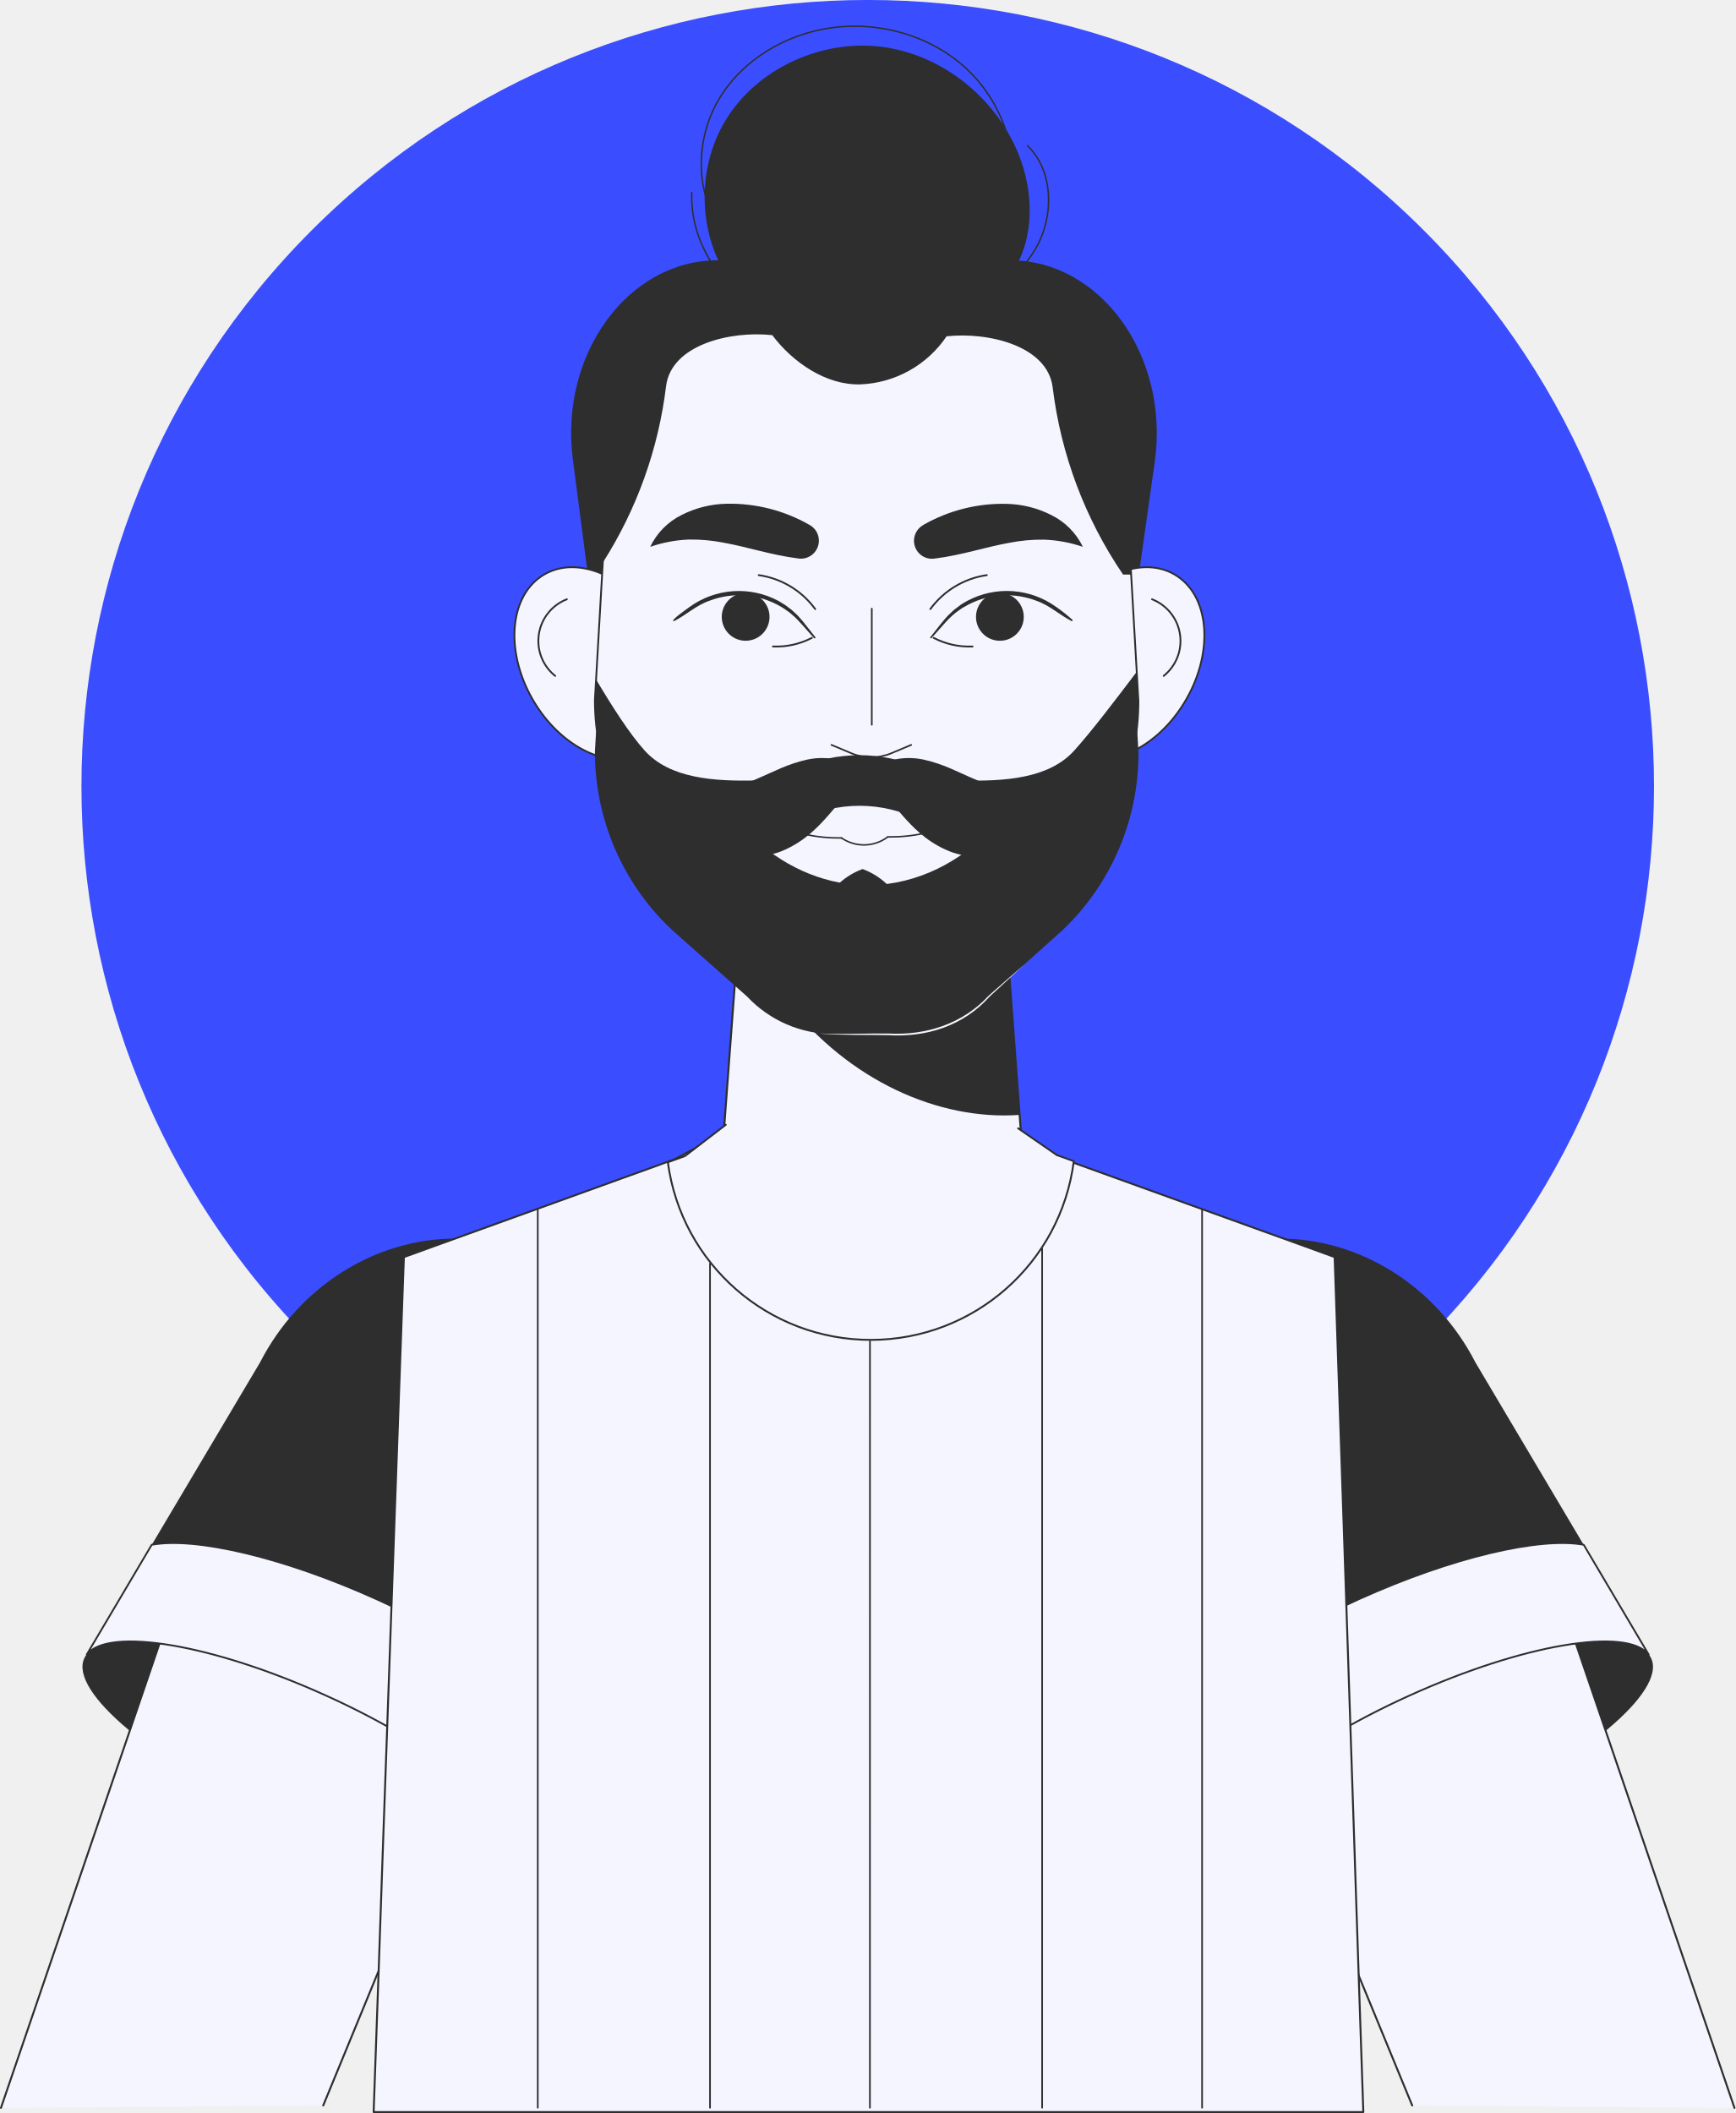
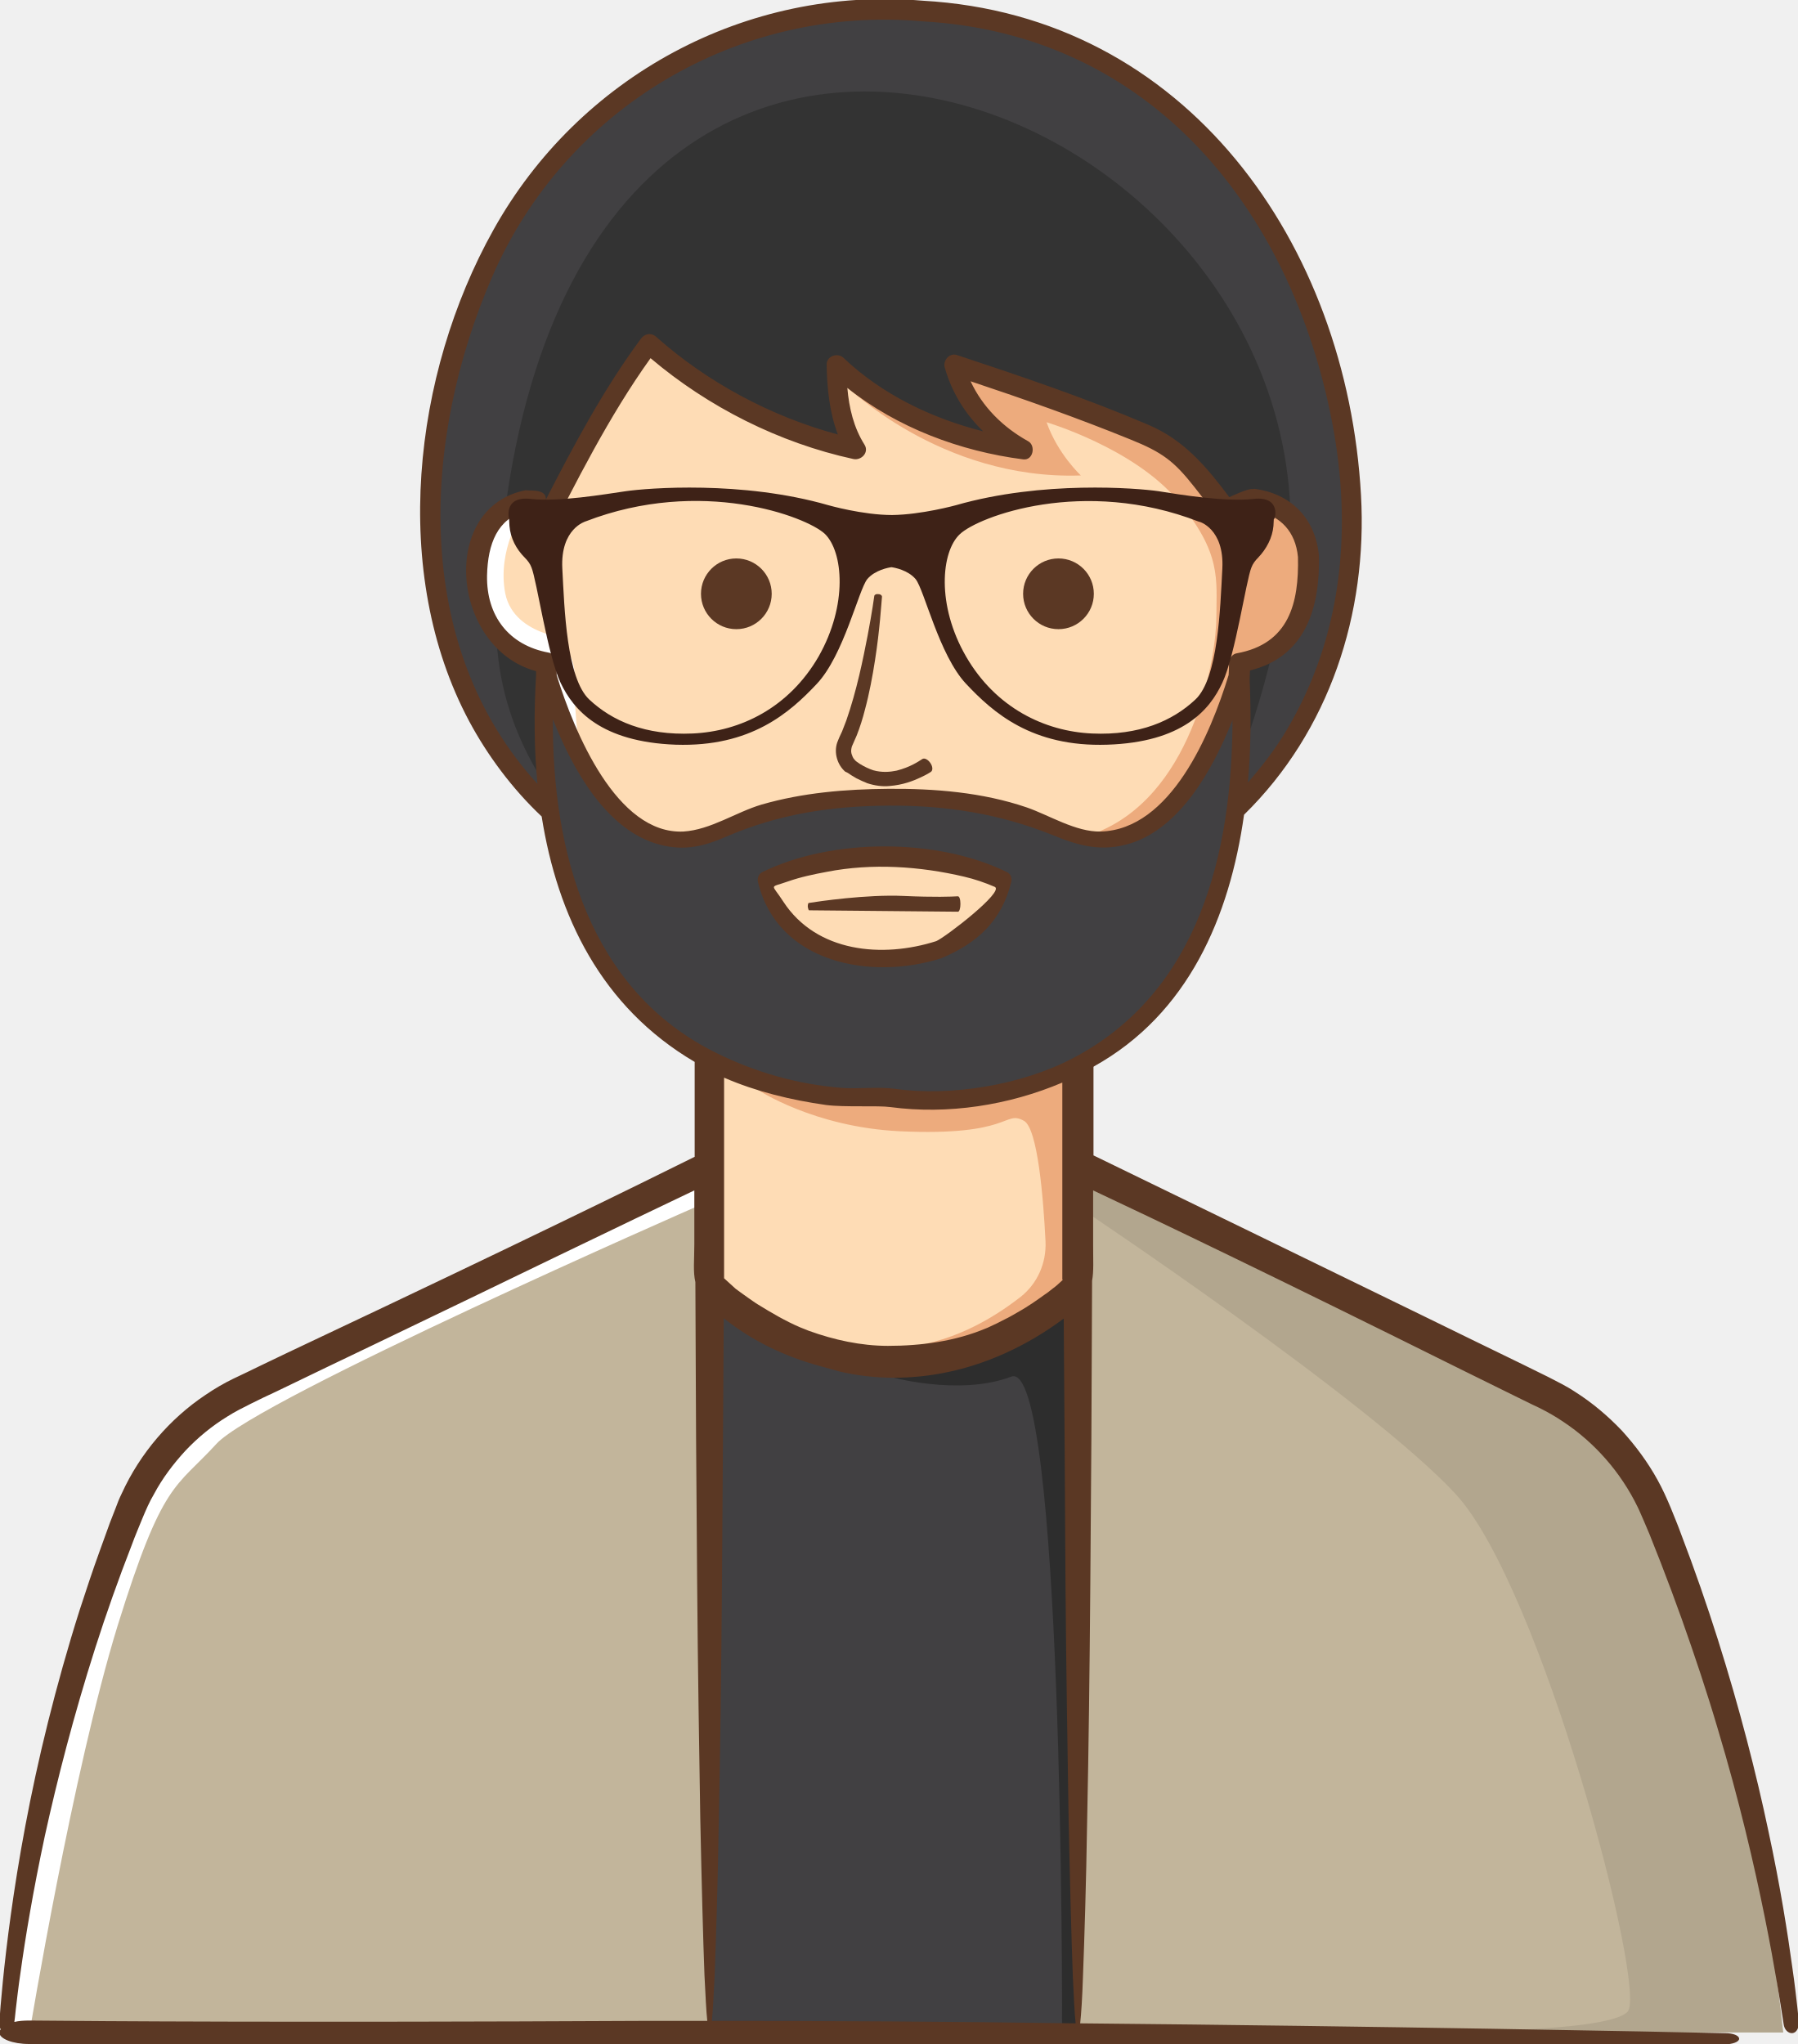
- <svg xmlns="http://www.w3.org/2000/svg" id="Layer_1" data-name="Layer 1" viewBox="0 0 482.39 587.33">
-   <defs>
-     <style>.cls-1{fill:#3b4eff;}.cls-2{fill:#2e2e2e;}.cls-10,.cls-11,.cls-3,.cls-5,.cls-6{fill:#f5f5ff;}.cls-10,.cls-11,.cls-3,.cls-4,.cls-5,.cls-7,.cls-8,.cls-9{stroke:#2e2e2e;stroke-linecap:round;stroke-linejoin:round;}.cls-3,.cls-4{stroke-width:0.5px;}.cls-4,.cls-7,.cls-8,.cls-9{fill:none;}.cls-5{stroke-width:0.56px;}.cls-7{stroke-width:0.46px;}.cls-8{stroke-width:0.42px;}.cls-9{stroke-width:0.4px;}.cls-10{stroke-width:0.54px;}.cls-11{stroke-width:0.52px;}</style>
-   </defs>
-   <circle class="cls-1" cx="241.2" cy="218.56" r="218.56" transform="translate(-83.9 234.56) rotate(-45)" />
-   <path class="cls-2" d="M274,216.57H205.72c-20.09,0-37.18-17.31-40.23-40.75l-6.26-48.16c-3.77-29.09,15.3-55.31,40.24-55.31h81.34C306,72.35,325.09,99,321,128.27l-6.8,48.16C310.88,199.59,293.9,216.57,274,216.57Z" />
-   <path class="cls-3" d="M295.22,173.21c-8.34,13.4-7.54,29.28,1.8,35.46s23.68.33,32-13.07,7.54-29.28-1.81-35.47S303.57,159.8,295.22,173.21Z" />
-   <path class="cls-4" d="M320.22,166.57a12.44,12.44,0,0,1,3.25,21.3" />
-   <path class="cls-3" d="M182.56,173.21c8.35,13.4,7.54,29.28-1.8,35.46s-23.67.33-32-13.07-7.54-29.28,1.8-35.47S174.22,159.8,182.56,173.21Z" />
-   <path class="cls-4" d="M157.57,166.57a12.43,12.43,0,0,0-3.25,21.3" />
-   <path class="cls-5" d="M285.32,335a42.83,42.83,0,1,1-85.64,1.45c0-.48,0-1,0-1.45l4.75-63.84L205.68,255l2.38-31.71h68.87l3.79,50.13,2.7,36.47Z" />
-   <path class="cls-2" d="M283.42,309.9c-22.61,1.61-47.51-9.63-64.6-31.47A85.87,85.87,0,0,1,205.68,255l2.38-31.71h68.87l3.79,50.13Z" />
-   <path class="cls-3" d="M316.44,194.87a67.92,67.92,0,0,1-21,49.13L275,262.37A32.76,32.76,0,0,1,250.77,273H231.71a33,33,0,0,1-24-10.43L186.77,244a67.87,67.87,0,0,1-21.41-49.49l.33-5.67,1.87-32.49L169,132.31c0-40,32.2-72.49,71.91-72.49A71.43,71.43,0,0,1,291.75,81a72.48,72.48,0,0,1,21.08,51.27l1.59,27.4,1.55,27Z" />
-   <path class="cls-2" d="M314.42,159.71h-2.24a117.88,117.88,0,0,1-19.57-52c-1.4-11.59-17.87-15.49-29.49-14.23a30.32,30.32,0,0,1-23.93,13.36c-9.5.29-18.81-6.07-24.52-13.68-11.58-1.27-28.12,2.63-29.53,14.22a117.5,117.5,0,0,1-17.58,49L169,132.31c0-40,32.2-72.49,71.91-72.49A71.43,71.43,0,0,1,291.75,81a72.48,72.48,0,0,1,21.08,51.27Z" />
-   <path class="cls-2" d="M316.44,194.87l-.47-8.13c-5.63,7.44-12.53,16.54-17.4,21.92-7,7.72-19.13,8.56-31.19,8.27-3.14-.07-7.29-1.52-11.48-3.43a42.11,42.11,0,0,0-34,0c-4.15,1.91-8.37,3.36-11.52,3.43-12,.29-24.15-.55-31.15-8.27C175,204,170,196.13,165.69,188.87l-.33,5.67a68,68,0,0,0,.75,9.48c-.14-.23-.29-.47-.42-.71l-.33,5.67a67.87,67.87,0,0,0,21.41,49.49L207.67,277a33,33,0,0,0,24,10.43h19.06A32.76,32.76,0,0,0,275,276.81l20.47-18.37a67.92,67.92,0,0,0,21-49.13l-.41-7.14A68.1,68.1,0,0,0,316.44,194.87Z" />
-   <path class="cls-6" d="M228.18,287.27c5.71.26,12.92-.06,18.67,0,10.52.6,20.73-2.66,28-10.54,3.26-2.9,6.57-5.75,9.86-8.61-3.17,2.94-6.44,6-9.6,8.86-7.25,8.15-17.54,11.42-28.24,10.75-5.75-.11-13,.06-18.67-.42Z" />
-   <path class="cls-6" d="M274.49,231.46c-9.42,9.61-22.09,15-34.73,14.57-11.48-.37-22.7-5.54-31.37-14.08h2c3.15-.08,7.37-1.72,11.52-3.9a37.52,37.52,0,0,1,34,0c4.19,2.18,8.34,3.82,11.48,3.9A34.53,34.53,0,0,0,274.49,231.46Z" />
-   <path class="cls-2" d="M239.76,241.56a19.54,19.54,0,0,1,7.56,5,7.65,7.65,0,0,1,2.09,5,7.56,7.56,0,0,1-2.06,5,19.46,19.46,0,0,1-7.59,5,19.49,19.49,0,0,1-7.58-5,7.51,7.51,0,0,1-2.06-5,7.65,7.65,0,0,1,2.09-5A19.49,19.49,0,0,1,239.76,241.56Z" />
-   <path class="cls-2" d="M256.68,145.89a44.45,44.45,0,0,1,23.12-5.84,28.82,28.82,0,0,1,12.46,3.13A19.13,19.13,0,0,1,301,152,37.59,37.59,0,0,0,290.24,150a46.5,46.5,0,0,0-9.8.9c-6.51,1.16-13.12,3.42-20.56,4.35a5,5,0,0,1-3.2-9.33Z" />
-   <path class="cls-2" d="M221.84,155.22c-7.45-.93-14.06-3.19-20.57-4.35a46.5,46.5,0,0,0-9.8-.9A37.53,37.53,0,0,0,180.73,152a19.06,19.06,0,0,1,8.72-8.85,28.82,28.82,0,0,1,12.46-3.13A44.52,44.52,0,0,1,225,145.89a5,5,0,0,1-3.2,9.33Z" />
-   <path class="cls-2" d="M258.61,177.1c1.29-1.58,4-5.28,5.51-6.58l1.07-1c.4-.29,1.35-1,1.74-1.32s1.46-.88,1.86-1.14a23.36,23.36,0,0,1,24.84,1.68,44.52,44.52,0,0,1,4.47,3.54.22.22,0,0,1-.25.35c-3.34-1.73-6.15-4.39-9.74-5.63a23.15,23.15,0,0,0-18.84,1c-.38.23-1.43.82-1.8,1l-1.71,1.21a26.4,26.4,0,0,0-2.08,1.87c-.69.65-4,4.5-4.74,5.28-.17.21-.51-.06-.33-.28Z" />
-   <path class="cls-2" d="M271.31,171a6.64,6.64,0,1,1,6.14,7.09A6.64,6.64,0,0,1,271.31,171Z" />
-   <path class="cls-4" d="M259.54,177.31a21.33,21.33,0,0,0,10.8,2.39" />
-   <path class="cls-4" d="M258.6,169.3a23.62,23.62,0,0,1,15.71-9.44" />
-   <path class="cls-2" d="M226.26,177.38c-1-1.18-4.16-4.75-5.23-5.78-.32-.29-1.26-1.07-1.59-1.37-.66-.44-1.61-1.19-2.31-1.56a23,23,0,0,0-20-1.66c-3.58,1.24-6.39,3.9-9.73,5.63-1.62.13,3.91-3.61,4.22-3.89a23.36,23.36,0,0,1,24.84-1.68c.39.26,1.47.89,1.86,1.14l1.74,1.32c.33.33,1.27,1.16,1.6,1.48s1.11,1.27,1.44,1.62l3.54,4.47c.17.21-.15.49-.33.28Z" />
-   <path class="cls-2" d="M213.89,171a6.64,6.64,0,1,0-6.15,7.09A6.65,6.65,0,0,0,213.89,171Z" />
-   <path class="cls-4" d="M225.66,177.31a21.37,21.37,0,0,1-10.81,2.39" />
-   <path class="cls-4" d="M226.6,169.3a23.62,23.62,0,0,0-15.71-9.44" />
-   <line class="cls-7" x1="242.33" y1="201.46" x2="242.33" y2="169.18" />
-   <path class="cls-7" d="M231.12,207.05l5.54,2.33h0a14.29,14.29,0,0,0,11.08,0h0l5.55-2.33" />
-   <path class="cls-8" d="M246.77,232.63c6.76.07,13.83-1.24,19.63-4.72" />
-   <path class="cls-8" d="M233.91,232.92c-6.76.07-13.84-1.24-19.63-4.72" />
-   <path class="cls-8" d="M233.91,232.92a11,11,0,0,0,12.86-.29" />
-   <path class="cls-2" d="M240.53,217.1a11.45,11.45,0,0,1,7.43-5.83,19.45,19.45,0,0,1,8.74-.14c5.61,1.25,9.63,3.5,12.61,4.75l3.53,1.53a8.67,8.67,0,0,0,3.48.85c3.16.25,7.83-1.35,13.75-1.9-.57,6.86-2.65,12.77-7.84,17.46a16.81,16.81,0,0,1-9.77,4.13,19.56,19.56,0,0,1-9.76-1.85c-5.56-2.55-9.14-6.38-11.86-9.45-1.43-1.65-2.76-3.27-4.26-4.91A18.86,18.86,0,0,0,240.53,217.1Z" />
-   <path class="cls-2" d="M240.56,217.1a18.86,18.86,0,0,0-6.05,4.64c-1.5,1.64-2.83,3.26-4.27,4.91-2.72,3.07-6.29,6.9-11.86,9.45a19.5,19.5,0,0,1-9.75,1.85,16.84,16.84,0,0,1-9.78-4.13c-5.18-4.69-7.26-10.6-7.83-17.46,5.92.55,10.58,2.15,13.75,1.9a8.67,8.67,0,0,0,3.48-.85l3.53-1.53c3-1.25,7-3.5,12.61-4.75a19.41,19.41,0,0,1,8.73.14A11.44,11.44,0,0,1,240.56,217.1Z" />
-   <path class="cls-2" d="M246.59,92.79c13.39-1.55,27.73-6,35-17.39,6.11-9.56,5.74-22.21,1.47-32.71C276.69,27.06,261.73,15.08,245,13S210.47,19,201.7,33.4s-7.63,34.38,3.2,47.32,30.76,17.48,45.87,10" />
-   <path class="cls-9" d="M285.6,40.48c7.37,7.15,7.43,19.75,2.25,28.66S273.44,83.79,264,87.6c-14.58,5.86-31.27,7.91-45.91,2.2S191.65,69.44,192.3,53.56" />
-   <path class="cls-9" d="M251.55,84c13.77-1.75,25.63-12.88,29-26.33s-1.38-28.45-11.38-38.07S244.5,5.76,230.77,7.77c-12.42,1.82-24.28,8.8-30.78,19.55S193,52.55,200,63s21.33,15.77,33,11.1" />
-   <path class="cls-2" d="M407,504.51c-32.87,14.83-62.88,19.4-67,10.21s19.14-28.67,52-43.5,62.88-19.41,67-10.21S439.86,489.68,407,504.51Z" />
-   <path class="cls-10" d="M392.55,585.25l-15.39-37.38-12.32-30-10.39-25.27L331.63,437.2c-12-29.18-.2-61.5,25.71-70.38a41.48,41.48,0,0,1,13.75-2.21c.42,0,.85,0,1.27.05,20.1.72,39.51,15.64,47.29,38.42l18.47,54,8.27,24.22L482.12,585.9" />
-   <path class="cls-3" d="M458.27,459.89C452.21,452.22,423.4,457,392,471.2c-32.9,14.85-56.21,34.33-52,43.55a2.06,2.06,0,0,0,.35.54l-.35.16L325.29,481c6.56-10.49,26.66-24.88,52.43-36.49,26.08-11.77,50.42-17.36,62.5-15.12Z" />
-   <path class="cls-2" d="M440.22,429.42c-12.08-2.24-36.42,3.35-62.5,15.12-25.77,11.61-45.87,26-52.43,36.49L303.65,430.3c-14.24-33.41,1.16-71.52,33.52-82.83a55.86,55.86,0,0,1,18.6-3.2c22.18,0,43.44,13.16,54.36,34.45Z" />
-   <path class="cls-2" d="M75.4,504.51c32.87,14.83,62.89,19.4,67,10.21s-19.13-28.67-52-43.5S27.54,451.81,23.4,461,42.53,489.68,75.4,504.51Z" />
-   <path class="cls-10" d="M89.84,585.25l15.39-37.38,12.32-30,10.39-25.27,22.82-55.45c12-29.18.2-61.5-25.71-70.38a41.44,41.44,0,0,0-13.75-2.21c-.42,0-.85,0-1.27.05-20.1.72-39.51,15.64-47.29,38.42l-18.47,54L36,481.29.27,585.9" />
-   <path class="cls-3" d="M24.12,459.89C30.18,452.22,59,457,90.4,471.2c32.91,14.85,56.21,34.33,52,43.55a2.06,2.06,0,0,1-.35.54l.35.16L157.1,481c-6.56-10.49-26.66-24.88-52.43-36.49-26.08-11.77-50.42-17.36-62.5-15.12Z" />
-   <path class="cls-2" d="M42.17,429.42c12.08-2.24,36.42,3.35,62.5,15.12,25.77,11.61,45.87,26,52.43,36.49l21.64-50.73c14.24-33.41-1.15-71.52-33.52-82.83a55.86,55.86,0,0,0-18.6-3.2c-22.18,0-43.44,13.16-54.35,34.45Z" />
-   <polygon class="cls-10" points="378.96 587.06 103.86 587.06 105.29 546.74 106.29 517.66 107.56 481.93 111.65 366.58 112.27 349.42 121.14 346.21 172.72 327.58 182.68 323.99 187.61 322.18 200.5 315.25 204.4 315.25 278.85 315.25 280.39 315.25 294.86 321.91 299.76 323.68 309.71 327.27 362.8 346.44 370.98 349.42 371.56 366.62 373.75 431.59 375.41 481.24 376.61 517.15 376.61 517.35 377.69 549.79 378.96 587.06" />
-   <path class="cls-11" d="M283,313.63l10.78,7.44,4.7,1.69a56.9,56.9,0,0,1-112.84.3l4.78-1.74,11.32-8.68" />
-   <line class="cls-7" x1="149.48" y1="336.23" x2="149.48" y2="585.86" />
-   <line class="cls-7" x1="197.36" y1="351.24" x2="197.36" y2="585.86" />
-   <line class="cls-7" x1="241.82" y1="372.82" x2="241.81" y2="585.86" />
-   <line class="cls-7" x1="289.68" y1="347.08" x2="289.68" y2="585.86" />
-   <line class="cls-7" x1="334.14" y1="336.23" x2="334.14" y2="585.86" />
+ <svg xmlns="http://www.w3.org/2000/svg" version="1.1" id="Layer_1" x="0px" y="0px" viewBox="0 0 513.5 583.8" style="enable-background:new 0 0 513.5 583.8;" xml:space="preserve">
+   <style type="text/css">
+ 	.st0{fill:#C2B59B;}
+ 	.st1{fill:#FFFFFF;}
+ 	.st2{fill:#B2A68E;}
+ 	.st3{fill:#414042;}
+ 	.st4{fill:#FEDCB5;}
+ 	.st5{fill:#333333;}
+ 	.st6{fill:#EDAB7D;}
+ 	.st7{fill:#2D2D2D;}
+ 	.st8{fill:#5B3824;}
+ 	.st9{fill:#3E2217;}
+ </style>
+   <g>
+     <path class="st0" d="M472,431.7c-6.1-14.9-17.4-27.1-32-34.1L308,333.9h-52.6h-52.6L70.6,397.6c-14.6,7-25.9,19.2-32,34.1   C26.8,460.9,8.5,514.6,1.5,580.5h253.8h253.8C502.2,514.6,483.8,460.9,472,431.7z" />
+     <path class="st1" d="M202.7,333.9L70.6,397.6c-14.6,7-25.9,19.2-32,34.1C26.8,460.9,8.5,514.6,1.5,580.5h5.4l1.6-0.3   c0,0,12.3-74.4,25.1-115.9c12.9-41.5,16.5-39.1,28.2-51.9c11.6-12.8,137.2-67.8,137.2-67.8l13.1-10.6H202.7z" />
+     <path class="st2" d="M440,397.6L308,333.9h-27.4l27.4,10.8c0,0,83.4,55.6,107.8,82.1s54.6,141,49.1,147.7   c-5.5,6.6-62.9,5.7-62.9,5.7l107.3,0.3c-7-65.9-25.3-119.6-37.1-148.8C465.9,416.7,454.6,404.6,440,397.6z" />
+     <path class="st3" d="M202.7,367.1l0.5,0.5c29.2,28.5,75.8,28.2,104.7-0.5l0,0v213.4H202.7V367.1z" />
+     <path class="st4" d="M299.8,295c-12.9,9.3-28.5,14.3-44.5,14.3c-16,0-31.6-4.9-44.5-14.3c-2.8-2-5.5-4.2-8.1-6.4v78.5l0.5,0.5   c29.2,28.5,75.8,28.2,104.7-0.5v-78.5C305.3,290.8,302.6,293,299.8,295z" />
+     <path class="st5" d="M258.1,3V2.8c-1.2,0-2.4,0.1-3.6,0.1c-1.2,0-2.3-0.1-3.6-0.1V3C149,7,122.9,96.5,122.9,152   c0,56.8,42.3,86.4,42.3,86.4H251h7.1h86.8c0,0,41.4-29.6,41.4-86.4C386.2,96.5,360.1,7,258.1,3z" />
+     <path class="st3" d="M258.1,3V2.8c-1.2,0-2.4,0.1-3.6,0.1c-1.2,0-2.3-0.1-3.6-0.1V3C149,7,122.9,96.5,122.9,152   c0,56.8,42.3,86.4,42.3,86.4h1.7c-10.6-11.5-26.4-32.9-25.1-63.6c10-246,254.6-144,224.2,0c-6.4,30.1-14.2,52.1-24.6,63.6h3.7   c0,0,41.4-29.6,41.4-86.4C386.2,96.5,360.1,7,258.1,3z" />
+     <path class="st4" d="M373.5,158.8c-0.2-9.1-7.5-16.3-16.4-16.6l-0.3,12l-20.4-26c-17.6-8.9-63.8-24.1-63.8-24.1   c2.9,15.1,19.7,24.1,19.7,24.1c-31.9-3.2-53.4-24.1-53.4-24.1c-0.4,15.1,5.6,24.1,5.6,24.1c-32.6-6.2-59.2-30.1-59.2-30.1   c-11.5,15-32.4,56.2-32.4,56.2v-12c-9.1,0.1-16.6,7.4-16.8,16.6l-0.2,7.4c-0.3,11.7,8.4,21.5,19.8,22.9v2.1   c0,22.5,6.4,44.4,18.5,63.4v0c9.6,15,21.8,28,36.1,38.3c12.9,9.4,28.5,14.3,44.5,14.3c16,0,31.6-4.9,44.5-14.3   c14.3-10.3,26.5-23.3,36.1-38.3v0c12.1-18.9,18.5-40.9,18.5-63.4v-2.1c11.4-1.4,20-11.2,19.8-22.9L373.5,158.8z" />
+     <path class="st1" d="M232.7,303.4c-42.6-23.9-61.7-60.8-66-82.2c-2.2-11.2-2.7-21.3-2.6-28.3c0.1-5.5-3.5-10.2-8.7-12.1   c-4.8-1.7-9.8-5-11.1-11.3c-2.4-12.5,5-23.4,5-23.4s-0.5-1.2-1.3-3.1c-6.8,2.1-11.8,8.3-12,15.8l-0.2,7.4   c-0.3,11.7,8.4,21.5,19.8,22.9v1.2c0,21.8,5.6,43.3,17,61.9c9.8,16,22.6,29.8,37.6,40.7c7.4,5.4,15.7,9.2,24.4,11.6   C234.1,304.2,233.5,303.8,232.7,303.4z" />
+     <path class="st6" d="M373.5,158.8c-0.2-9.1-7.5-16.3-16.4-16.6l-0.3,12l-20.4-26c-17.6-8.9-63.8-24.1-63.8-24.1   c2.9,15.1,19.7,24.1,19.7,24.1c-25.9-2.6-44.9-16.8-51.1-22.1c-0.1,2.2-0.1,3.6-0.1,3.6s27.3,27.5,67.6,26.1c0,0-6.6-6.1-9.8-15.2   c0,0,25,7.4,37.5,22.4c12.6,15,11,22.6,11,33.2s-5.9,49.1-32.8,61c-12.7,5.6-1.1,16.4,14.8,26.3c2.1-2.9,4.2-5.8,6.1-8.8   c12.1-18.9,18.5-40.9,18.5-63.4v-2.1c11.4-1.4,20-11.2,19.8-22.9L373.5,158.8z" />
+     <path class="st6" d="M255.4,385c-5,0.2-7.5,1.5-8.2,3.4c21.7,2.4,44.1-4.7,60.8-21.3v-78.5c-2.6,2.2-5.3,4.4-8.1,6.4   c-12.9,9.3-28.5,14.3-44.5,14.3c-12.1,0-24-2.9-34.7-8.3c-2.6,6.1-4.2,10.3-4.2,10.3s15.9,10.6,40.4,11.8c32.1,1.5,29.8-6.1,35.5-3   c4,2.1,5.6,22.4,6.2,34.4c0.3,6.2-2.3,12.1-7.1,15.9C283.8,376.4,271.2,384.3,255.4,385z" />
+     <path class="st7" d="M263.7,388.3l-10,4.8c0,0,20,5.8,35.1,0.1c14.8-5.7,14.6,180.9,14.5,187.3h4.6V367.1   C295.6,379.4,279.9,386.5,263.7,388.3z" />
+     <path class="st3" d="M354.1,191.3c0,0-12.2,42.2-34.4,47.9c-15.5,4-20.1-11.6-64.7-11.6v0c0,0,0,0,0,0c0,0,0,0,0,0v0   c-44.6,0-49.3,15.6-64.7,11.6c-22.2-5.7-34.4-47.9-34.4-47.9c-8.9,137.3,97.2,122.5,99.2,122.2C256.9,313.8,363,328.6,354.1,191.3z    M268.1,271.2c-9.9,3.7-21,3.7-31,0c-8-3-16.4-8.8-18.2-19.9c0,0,12.2-6.3,33.6-6.3s33.6,6.3,33.6,6.3   C284.5,262.5,276.1,268.2,268.1,271.2z" />
+     <g>
+       <path class="st8" d="M513.3,573.1c-0.3-2.6-0.7-6.3-1.4-11.1c-1.3-9.5-3.4-23.1-6.9-39.3c-3.4-16.1-8.2-34.9-14.4-54.5    c-3.1-9.8-6.6-19.9-10.5-30.1c-0.9-2.5-2-5.1-3-7.6c-1.1-2.6-2.3-5.3-3.7-7.8c-2.8-5.1-6.3-9.8-10.2-14.1c-4-4.2-8.5-8-13.4-11.1    c-2.4-1.6-5.1-2.9-7.6-4.2c-2.4-1.2-4.9-2.4-7.3-3.6c-9.7-4.7-19.3-9.4-28.5-13.9c-18.5-9-35.7-17.4-50.5-24.6    c-20.2-9.8-35.8-17.4-43.6-21.2v-25.3c0,0,0.1,0,0.1-0.1c27-15,38.8-42.8,42.9-71.9c24.4-23.9,35.3-57.5,33.4-91.3    c-4-71.6-49.7-137-125.2-141.2C213-4.1,165.3,21.9,140.9,65.7c-23,41.2-29.5,98-6.9,140.3c5.2,9.7,12.3,19.3,20.7,27.2    c4.5,28.4,17,54.4,43.7,70.1v27.1c-16.1,8-50.7,25-109.2,52.6c-4.9,2.3-9.9,4.7-14.9,7.1c-2.5,1.2-5.1,2.5-7.7,3.7    c-2.7,1.3-5.4,2.9-7.9,4.6c-10.2,6.8-18.7,16.7-23.9,28.1c-0.7,1.4-1.3,2.9-1.8,4.3l-1.6,4.1c-1,2.8-2,5.5-3,8.3    c-2,5.5-3.8,11-5.6,16.5c-3.5,11-6.5,21.8-9.1,32.2c-10.4,41.6-13.2,76-13.9,85.8c-0.1,0.7,0.1,1.4,0.4,1.9    c-0.2,0.3-0.4,0.6-0.4,0.9c0,1.8,3.8,3.3,8.5,3.3l484.2,0.1c2.3,0,4.2-0.7,4.2-1.6c0-0.9-1.7-1.6-4-1.6    c-18.4-0.4-97.9-2-184.2-2.8c0.3-2.7,0.6-7.2,0.8-13.5c0.4-10.5,0.9-25.8,1.2-44.9c0.4-19.1,0.7-42,0.9-67.8    c0.1-12.9,0.2-26.5,0.3-40.7c0.1-14.6,0.1-29.7,0.2-45.2c0.5-2.7,0.3-5.8,0.3-10.2v-15.6c17.7,8.3,51.5,24.5,105,51.1    c4.8,2.4,9.8,4.8,14.8,7.3c2.5,1.2,5,2.5,7.6,3.7c2.4,1.2,4.7,2.5,6.9,4c8.9,5.9,16.4,14.4,21.2,24.3c0.6,1.2,1.1,2.5,1.7,3.8    l1.7,4c1.1,2.7,2.1,5.4,3.2,8.1c2.1,5.4,4.1,10.8,6,16.1c3.8,10.7,7.3,21.2,10.3,31.4c12.2,40.6,17.3,74.6,18.8,84.3    c0.2,1.6,1.3,2.7,2.5,2.6c1.2-0.1,2-1.6,1.8-3.3C513.7,577,513.6,575.7,513.3,573.1z M303.6,365.5c-1,0.9-1.9,1.8-2.9,2.5    l-1.4,1.1l-1,0.7l-1.4,1c-0.9,0.6-1.8,1.3-2.8,1.9c-1.6,1.1-3.3,2-5,3c-0.6,0.3-1.2,0.7-1.7,0.9c-1.7,0.9-3.5,1.8-5.3,2.6    c-0.2,0.1-0.3,0.1-0.5,0.2c-8.8,3.7-18.5,5-28,5c-7.7,0-15.4-1.7-22.6-4.3c-0.8-0.3-1.7-0.7-2.5-1c-4.2-1.8-8.1-4.1-12-6.5    c-1-0.6-1.9-1.3-2.8-1.9l-1.4-1l-0.7-0.5c-0.5-0.4-1-0.7-1.5-1.1c-1.1-1-2.2-2-3.3-3v-57.3c9.2,4,19.2,6.4,29.1,7.8    c5.4,0.7,14.8,0.1,18.4,0.6c16.4,2.2,33.8-0.5,49.1-7V365.5z M159,192.9c0-1.2-0.1-2.5-0.1-3.7c0-1.2-0.9-2.6-2.2-2.8    c-11.4-2.1-17.8-10.5-17.6-22c0.2-9.1,3-16.3,11-18.4c0,2.8,0,5.6,0,8.4c0,2.7,3.9,4,5.2,1.4c9.2-18.1,18.6-36.9,30.5-53.5    c16.5,14,36.8,24.2,57.9,28.8c2.3,0.5,4.6-1.9,3.2-4.1c-3.1-4.9-4.4-10.5-4.9-16.2c14.3,11.4,32.3,18.1,50.2,20.4    c2.9,0.4,3.7-4,1.4-5.2c-7.2-4-13-9.8-16.4-17.1c15.3,5.1,30.6,10.5,45.6,16.6c9.2,3.7,12.5,6.2,18.4,13.7    c4.5,5.8,9,11.5,13.6,17.3c1.6,2,4.8,0.3,4.8-2c0-2.8,0-5.6,0-8.4c6,1.4,10.4,5.6,11.1,13c0.3,13.1-2.5,24.8-17.5,27.5    c-1.3,0.2-2.2,1.6-2.2,2.8c0,1.1,0,2.3-0.1,3.4c-5.2,17-16.6,44.1-36.5,44.7c-7.1,0.2-14.8-4.7-21.2-6.9    c-12.6-4.3-26.3-5.4-39.5-5.3c-12.3,0.1-24.4,1.1-36.2,4.5c-7.4,2.2-14.5,7.2-22.3,7.7C176.1,238.4,164,209,159,192.9z M354,145.9    c-0.2-0.3-0.4-0.5-0.6-0.8c0.2,0,0.4,0.1,0.6,0.1C354,145.5,354,145.7,354,145.9z M140.5,79.2c20.9-48.3,70.3-77.8,123-73.1    c65,3.6,105.1,53.5,116.9,114.2c5.9,30.5,3.1,61.4-13.1,88.5c-3.1,5.2-6.9,10.1-10.9,14.7c0.9-9.9,0.9-19.9,0.5-29.4    c0-0.9,0.1-1.7,0.1-2.6c15.7-3.9,20-17.6,19.7-32.7c-1-11-8.3-17.9-18.5-19.2c-0.1,0-0.2,0.1-0.3,0.1c-1.2-0.4-6.8,2.3-6.8,2.3    c-6.4-8.5-12.8-16.3-23.2-20.7c-17.8-7.6-36.2-13.8-54.6-19.9c-2.1-0.7-4,1.5-3.5,3.5c2,7.1,5.8,13.3,11,18.3    c-14.7-3.7-29-10.6-39.9-21c-1.7-1.6-4.9-0.5-4.8,2c0.1,6.7,0.8,13.6,3.2,19.9c-19-5.1-37.3-14.9-51.9-27.9    c-1.5-1.3-3.3-0.9-4.4,0.6c-10.5,14.2-19,30.1-27.1,45.9c0-0.1,0-0.2,0-0.3c0-3-5.5-2.1-5.7-2.4c-24.9,4.8-21.4,45.1,2.9,51.7    c0,0.4,0,0.8,0,1.2c-0.6,10.3-0.6,20.7,0.4,31C117.4,184.4,120.5,125.4,140.5,79.2z M157.9,205.4c5.8,14.8,15.1,30.8,29,35.4    c7.5,2.4,13.3,1.3,20.4-1.8c15.1-6.5,30-8.8,46.5-8.9c16.3-0.1,31.7,2.3,46.8,8.4c7.8,3.2,14.2,4.9,22.5,2.3    c13.8-4.5,23-20.3,28.9-35.1c-0.1,37.8-9.5,77.6-45.5,96.5c-14.8,7.8-35.1,11-50.8,8.8c-5-0.7-10.4,0.1-15.5-0.3    c-12.3-1-24.4-4.4-35.5-9.9C168.2,282.9,157.7,243.2,157.9,205.4z M8.4,577.1c-1.6,0-3,0.1-4.3,0.4c0.1-0.5,0.2-1.7,0.4-3.5    c0.3-2.5,0.7-6.2,1.4-10.9c1.3-9.4,3.5-22.8,6.9-38.7c3.5-15.9,8.2-34.3,14.4-53.7c3.1-9.7,6.6-19.6,10.5-29.6c0.9-2.5,2-5,3-7.5    c1-2.4,2-4.7,3.3-6.9c2.4-4.5,5.5-8.6,9-12.4c3.5-3.7,7.5-7,11.9-9.7c2.2-1.4,4.4-2.5,6.8-3.7c2.4-1.2,4.9-2.4,7.3-3.5    c9.7-4.7,19.3-9.3,28.5-13.7c18.5-8.9,35.8-17.2,50.6-24.4c17.6-8.5,31.6-15.2,40.2-19.3v15.4c0,4.5-0.4,7.8,0.3,10.8    c0.1,15.3,0.1,30.2,0.2,44.6c0.1,14.2,0.2,27.8,0.3,40.7c0.2,25.8,0.6,48.7,0.9,67.8c0.4,19.1,0.8,34.4,1.2,44.9    c0.3,5.9,0.5,10.3,0.8,13c-6.1,0-12.2,0-18.1,0C83.3,577.7,28.3,577.3,8.4,577.1z M203.3,577.2c0.3-2.7,0.5-7.1,0.8-13    c0.4-10.5,0.9-25.8,1.2-44.9c0.4-19.1,0.7-42,0.9-67.8c0.2-22.8,0.3-48.1,0.5-75c8.1,6.5,17.6,11,27.6,13.7c1.8,0.5,3.6,1,5.4,1.5    c5,1.2,10.3,1.8,15.6,1.8c4.5,0,8.9-0.4,13.3-1.2c12.8-2.3,24.9-8,35.2-15.7c0.2,27,0.4,52.3,0.5,75.1c0.2,25.8,0.6,48.7,0.9,67.8    c0.4,19.1,0.8,34.4,1.2,44.9c0.3,6.3,0.5,10.8,0.8,13.5C272.6,577.4,236.7,577.2,203.3,577.2z" />
+       <circle class="st8" cx="210.3" cy="169.6" r="10.1" />
+       <circle class="st8" cx="302.3" cy="169.6" r="10.1" />
+       <path class="st8" d="M243.1,221.4c0.5,0.3,1,0.6,1.5,0.9c1,0.5,2.1,1,3.1,1.4c2.1,0.7,4.4,1,6.3,0.8c3.9-0.3,6.9-1.5,8.8-2.4    c2-0.9,3-1.6,3-1.6c0.7-0.4,0.6-1.6-0.1-2.6c-0.7-1-1.7-1.5-2.3-1.1c-1.1,0.7-3.4,2.3-7.3,3.3c-1.9,0.4-4.2,0.6-6.7-0.1    c-1.2-0.4-2.5-1-3.8-1.8c-0.3-0.2-0.6-0.4-1-0.7c-0.3-0.2-0.4-0.4-0.6-0.6c-0.4-0.4-0.6-1-0.8-1.6c-0.2-0.7-0.1-1.4,0.1-2.1    c0.5-1.1,0.9-2.1,1.4-3.2c0.9-2.3,1.7-4.8,2.3-7.2c1.3-4.8,2.2-9.7,2.9-14.2c1.4-8.9,1.8-16.2,2-18.2c0-0.3-0.4-0.7-1-0.7    c-0.6-0.1-1.1,0.1-1.2,0.5c0,0-0.6,4.5-1.9,11.3c-1.3,6.7-3.1,15.7-6.1,24.3l-1.2,3.1l-0.7,1.5l-0.3,0.7c-0.1,0.3-0.3,0.7-0.4,1    c-1,3,0.1,6.4,2.3,8.3C242.2,220.7,242.6,221.1,243.1,221.4z" />
+       <path class="st8" d="M268.8,273.7c10.3-4.3,17.2-10.6,20-21.7c0.3-1.1-0.1-2.4-1.2-2.9c-19.9-9.8-50-9.8-69.9,0    c-1.1,0.5-1.5,1.9-1.2,2.9C222.1,275.1,248.7,280.1,268.8,273.7z M224.9,251.8c3.7-1.3,7.5-2.1,11.3-2.8    c12.8-2.5,26.5-1.6,39.2,1.4c3,0.7,5.9,1.7,8.7,2.9c2.9,1.3-14.1,14.4-16.7,15.5c-15.3,4.9-34.2,3.3-43.7-11.3    C220.3,252.2,219.6,253.7,224.9,251.8z" />
+       <path class="st8" d="M231.1,260l42.5,0.4c0.4,0,0.7-1,0.7-2.2c0-1.3-0.3-2.3-0.8-2.2c-1.7,0.1-6.6,0.3-15.4-0.1    c-10.5-0.5-24.7,1.6-27.1,2c-0.2,0-0.3,0.5-0.3,1.1C230.8,259.5,230.9,260,231.1,260z" />
+     </g>
+     <path class="st9" d="M358,142.5c-8,0.9-20.9-1.2-27.1-2.2c-6.2-0.9-33.2-3.1-57.9,4c0,0-9.8,2.7-18.2,2.8c-8.4,0-18.2-2.8-18.2-2.8   c-24.6-7.1-51.7-4.9-57.9-4c-6.2,0.9-19.1,3.1-27.1,2.2c-8-0.9-6.2,5.8-6.2,5.8l0.1,1.9c0.3,3.5,1.9,6.6,4.4,9.1   c0.8,0.8,1.5,1.7,1.9,2.8c1.5,3.7,4.6,25.1,8.3,32.9c3.7,7.8,11.5,16.9,32.9,17.7c21.5,0.7,32.6-9.2,40.3-17.4   c7.7-8.2,11.9-26.8,14.4-29.9c2.2-2.6,6.1-3.3,6.9-3.4c0.8,0.1,4.7,0.8,6.9,3.4c2.5,3.1,6.7,21.7,14.4,29.9   c7.7,8.2,18.8,18.1,40.3,17.4c21.5-0.7,29.3-9.9,32.9-17.7c3.7-7.8,6.8-29.3,8.3-32.9c0.4-1.1,1.1-2,1.9-2.8   c2.4-2.5,4.1-5.7,4.4-9.1l0.1-1.9C364.2,148.4,366,141.6,358,142.5z M233.8,187.5c-8.5,14.7-22.4,21.4-36,22   c-13.5,0.6-23-3.6-29.5-9.7c-6.5-6.1-7.1-25.9-7.7-37.4c-0.6-11.5,6.7-13.5,6.7-13.5c32.9-12.7,63-1.4,68.3,3.6   C240.8,157.6,242.2,172.7,233.8,187.5z M349.1,162.4c-0.6,11.5-1.2,31.3-7.7,37.4c-6.5,6.1-16,10.3-29.5,9.7   c-13.5-0.6-27.5-7.3-36-22c-8.5-14.7-7.1-29.9-1.8-34.9c5.3-5.1,35.4-16.4,68.3-3.6C342.4,148.9,349.7,150.9,349.1,162.4z" />
+   </g>
</svg>
